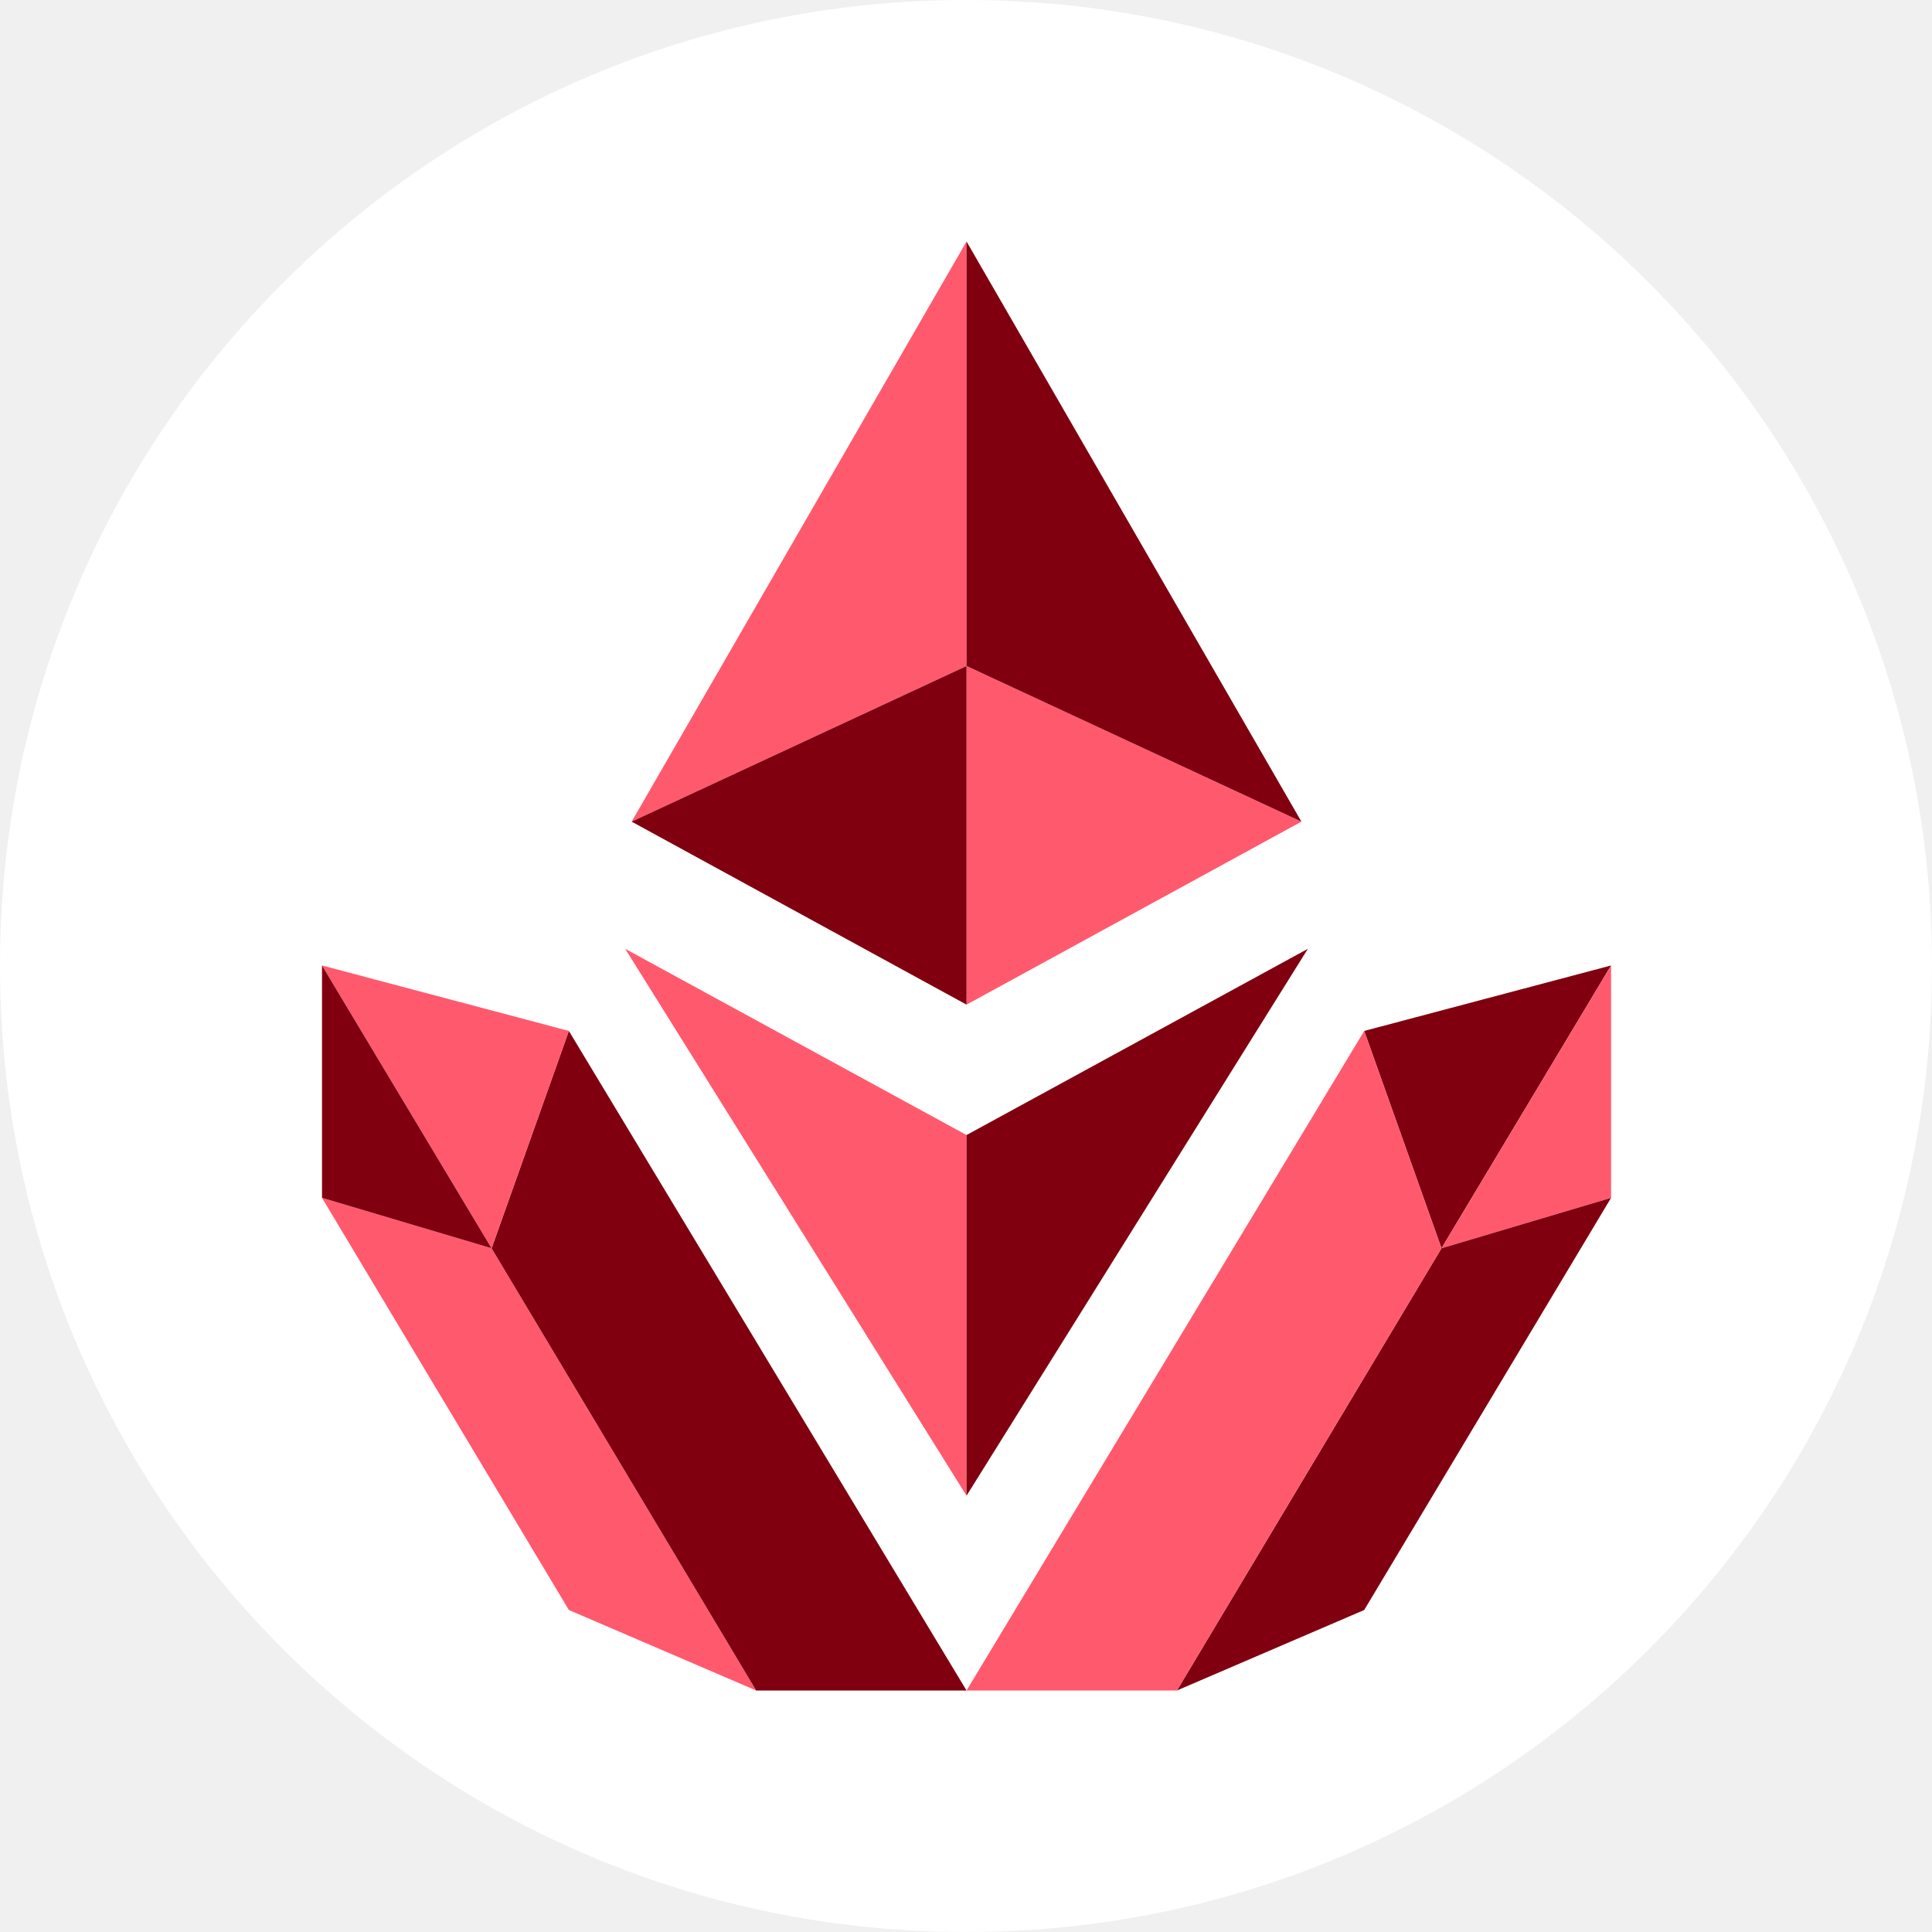
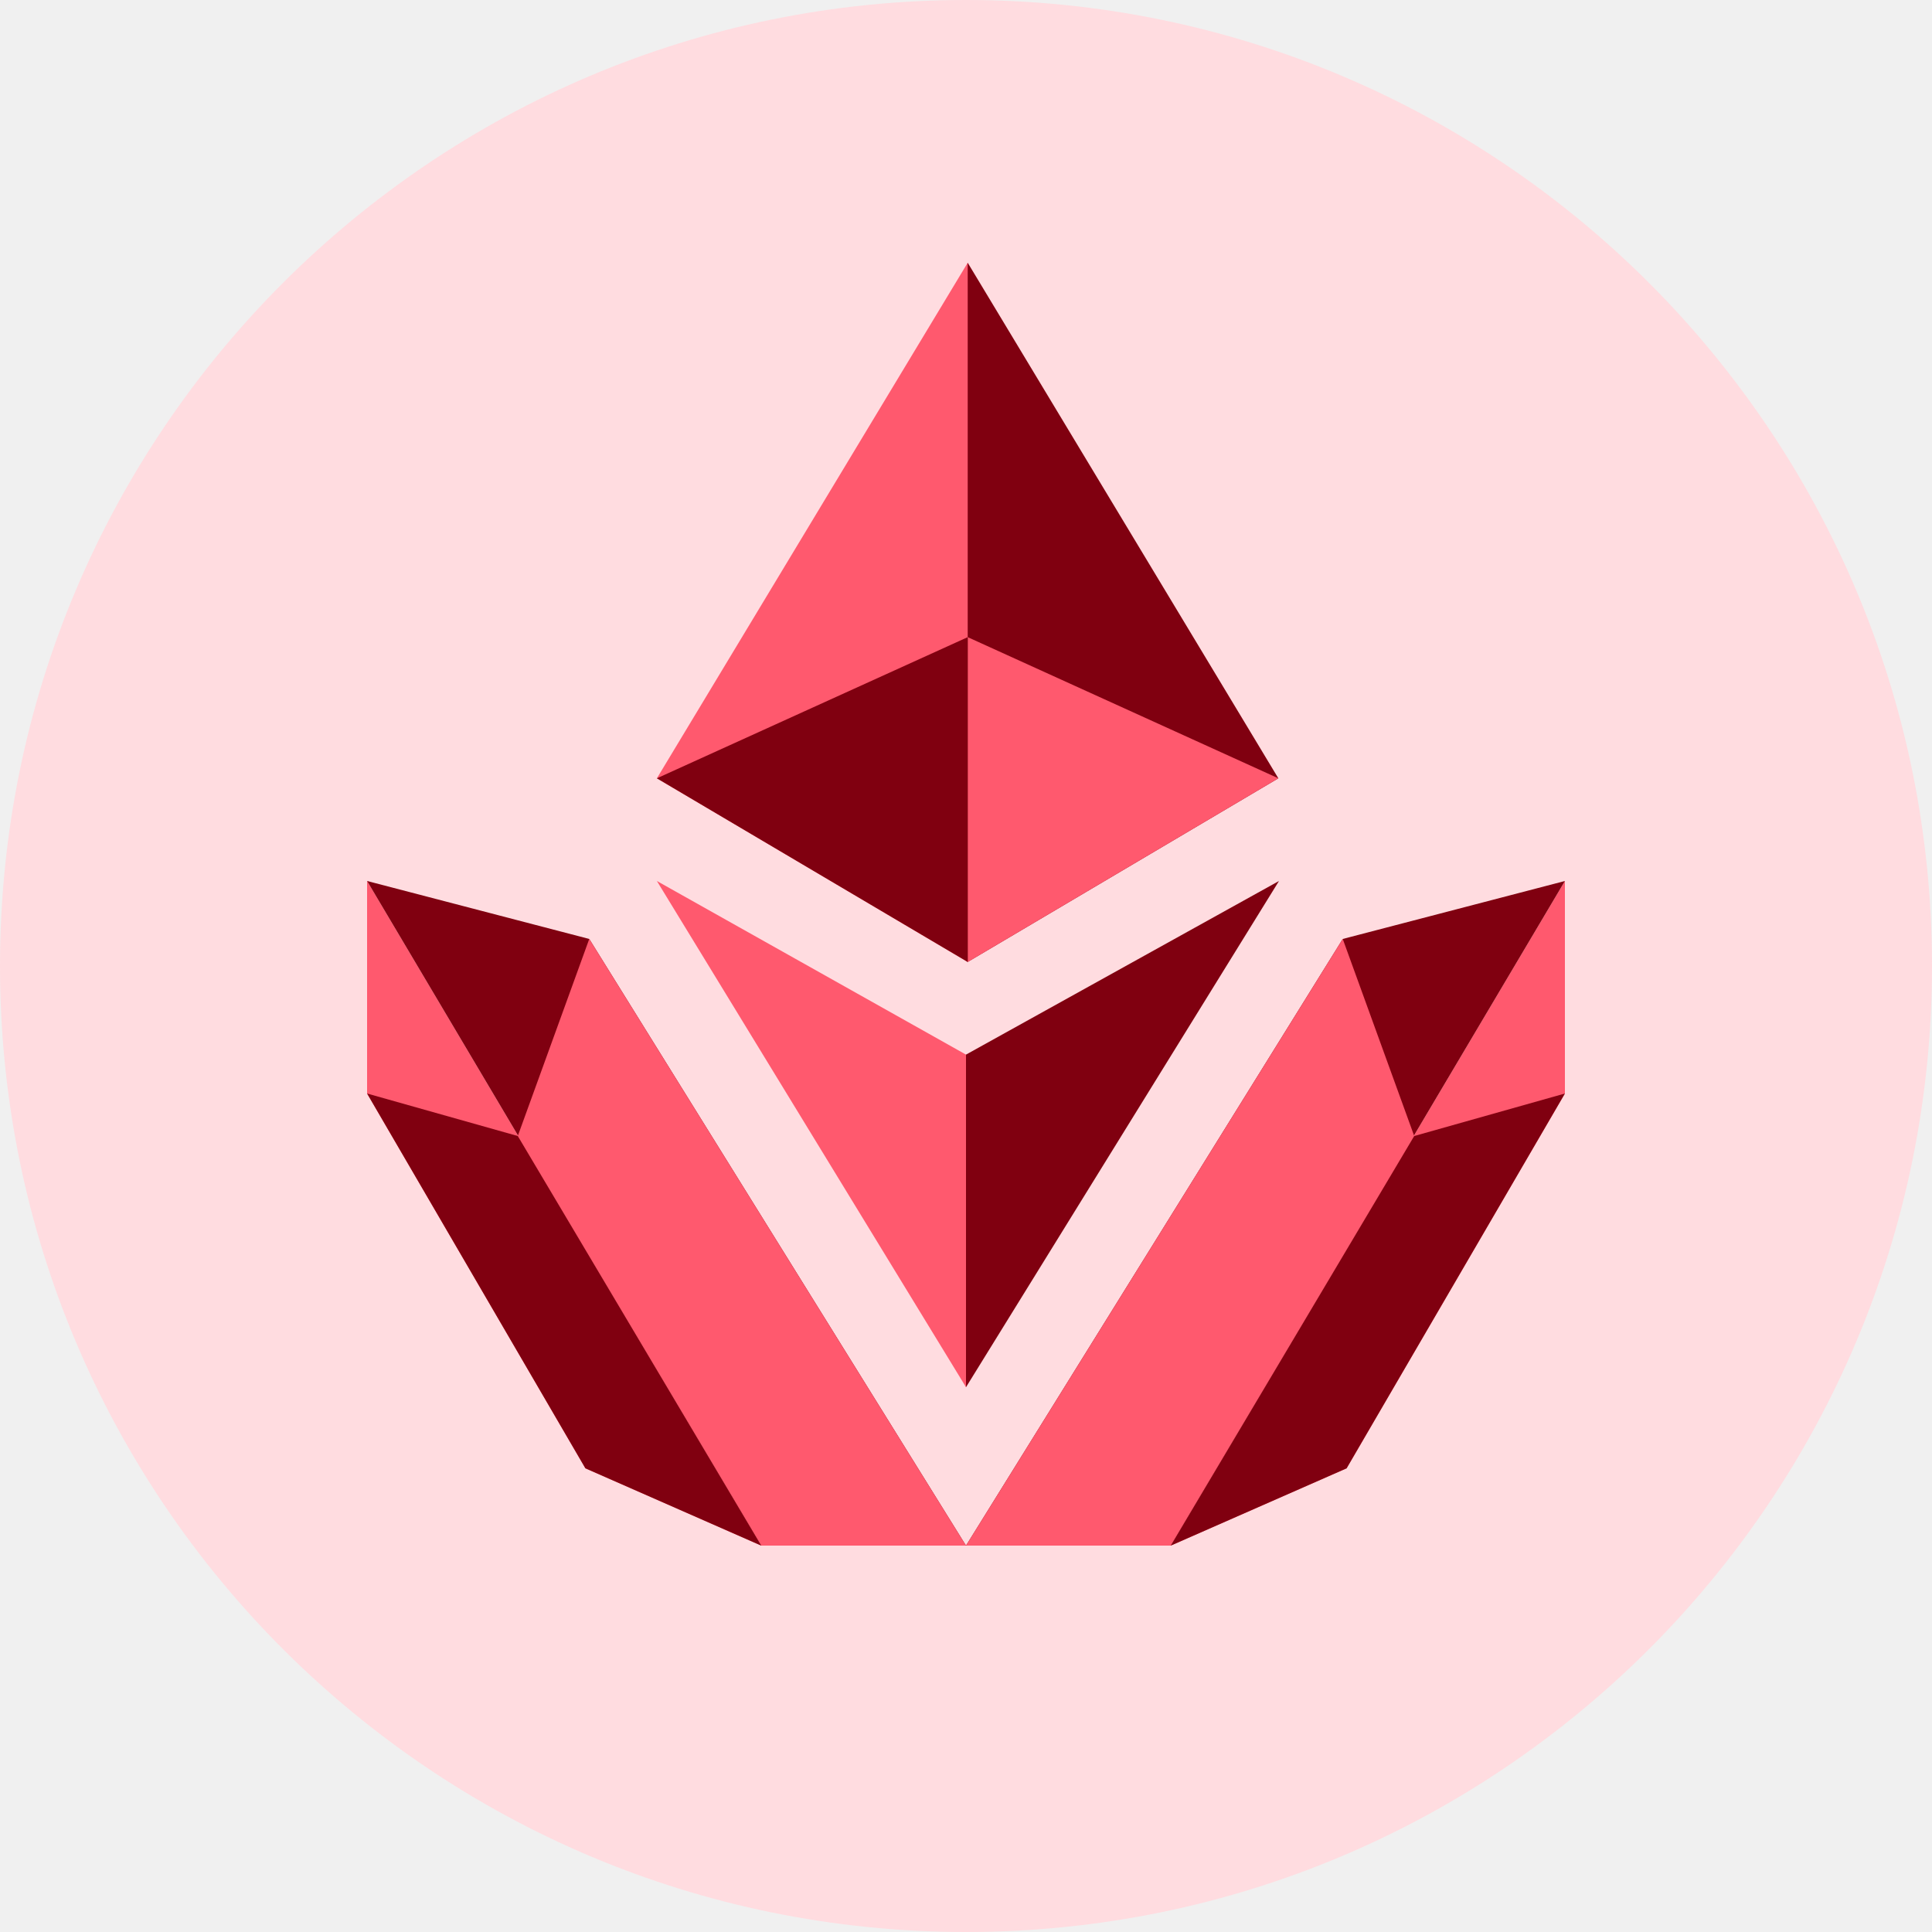
- <svg xmlns="http://www.w3.org/2000/svg" width="360" height="360" viewBox="0 0 360 360" fill="none">
-   <g clip-path="url(#clip0_121_152)">
-     <circle cx="180" cy="180" r="180" fill="white" />
-     <path d="M117.7 153.1L180.1 124.1V45L117.7 153.1Z" fill="#FF596E" />
-     <path d="M180.1 124.1V187.2L242.5 153.1L180.1 124.1Z" fill="#FF596E" />
-     <path d="M180.1 124.1V187.2L117.7 153.1L180.1 124.1Z" fill="#800010" />
-     <path d="M242.5 153.1L180.1 124.1V45L242.5 153.1Z" fill="#800010" />
-     <path d="M180.1 211.5V278.7L116.5 176.8L180.1 211.5Z" fill="#FF596E" />
-     <path d="M180.1 211.5V278.7L243.7 176.8L180.1 211.5Z" fill="#800010" />
-     <path d="M254.2 192.1L268.6 232.6L300.2 179.9L254.2 192.1Z" fill="#800010" />
-     <path d="M268.6 232.6L300.2 223.2V179.9L268.6 232.6Z" fill="#FF596E" />
-     <path d="M300.2 223.2L254.2 300L219.3 315L268.6 232.6L300.2 223.2Z" fill="#800010" />
-     <path d="M60 223.2L106 300L140.9 315L91.6 232.6L60 223.2Z" fill="#FF596E" />
-     <path d="M180.1 315L106 192.1L91.6 232.6L140.9 315H180.1Z" fill="#800010" />
-     <path d="M106 192.1L91.6 232.6L60 179.9L106 192.1Z" fill="#FF596E" />
-     <path d="M91.6 232.6L60 223.2V179.9L91.6 232.6Z" fill="#800010" />
-     <path d="M180.1 315L254.2 192.1L268.6 232.6L219.3 315H180.1Z" fill="#FF596E" />
+ <svg xmlns="http://www.w3.org/2000/svg" width="256" height="256" viewBox="0 0 256 256" fill="none">
+   <g clip-path="url(#clip0_2560_2001)">
+     <mask id="mask0_2560_2001" style="mask-type:luminance" maskUnits="userSpaceOnUse" x="0" y="0" width="256" height="256">
+       <path d="M256 0H0V256H256V0Z" fill="white" />
+     </mask>
+     <g mask="url(#mask0_2560_2001)">
+       <path d="M127.997 0H128.003C198.693 0 256 57.307 256 127.998V128.003C256 198.693 198.693 256 128.003 256H127.997C57.307 256 0 198.693 0 128.003V127.998C0 57.307 57.307 0 127.997 0Z" fill="#FFDCE0" />
+       <path d="M128.227 34.816L127.315 37.874V126.58L128.227 127.465L169.387 103.13L128.227 34.816Z" fill="#800010" />
+       <path d="M128.226 34.816L87.04 103.13L128.226 127.465V84.427V34.816Z" fill="#FF596E" />
+       <path d="M128.001 139.741L127.488 140.454V182.102L128.001 183.808L169.472 116.736L128.001 139.741Z" fill="#800010" />
+       <path d="M128 183.808V139.741L87.04 116.736L128 183.808Z" fill="#FF596E" />
+       <path d="M128.229 127.466L169.39 103.13L128.229 84.427V127.466Z" fill="#FF596E" />
+       <path d="M87.04 103.13L128.226 127.466V84.427L87.04 103.13Z" fill="#800010" />
+       <path d="M178.432 194.56L155.136 204.8L207.36 116.736V144.896L178.432 194.56Z" fill="#FF596E" />
+       <path d="M77.568 194.56L100.864 204.8L48.64 116.736V144.896L77.568 194.56Z" fill="#FF596E" />
+       <path d="M155.136 204.8H128L177.92 124.416L207.36 116.736L155.136 204.8Z" fill="#800010" />
+       <path d="M100.864 204.8H128L78.08 124.416L48.64 116.736L100.864 204.8Z" fill="#800010" />
+       <path d="M155.136 204.8H128L177.92 124.416L187.392 150.528L155.136 204.8Z" fill="#FF596E" />
+       <path d="M100.864 204.8H128L78.08 124.416L68.608 150.528L100.864 204.8Z" fill="#FF596E" />
+       <path d="M178.432 194.56L155.136 204.8L187.392 150.528L207.36 144.896L178.432 194.56Z" fill="#800010" />
+       <path d="M77.568 194.56L100.864 204.8L68.608 150.528L48.64 144.896L77.568 194.56Z" fill="#800010" />
+     </g>
  </g>
  <defs>
-     <clipPath id="clip0_121_152">
-       <rect width="360" height="360" fill="white" />
+     <clipPath id="clip0_2560_2001">
+       <rect width="256" height="256" fill="white" />
    </clipPath>
  </defs>
</svg>
